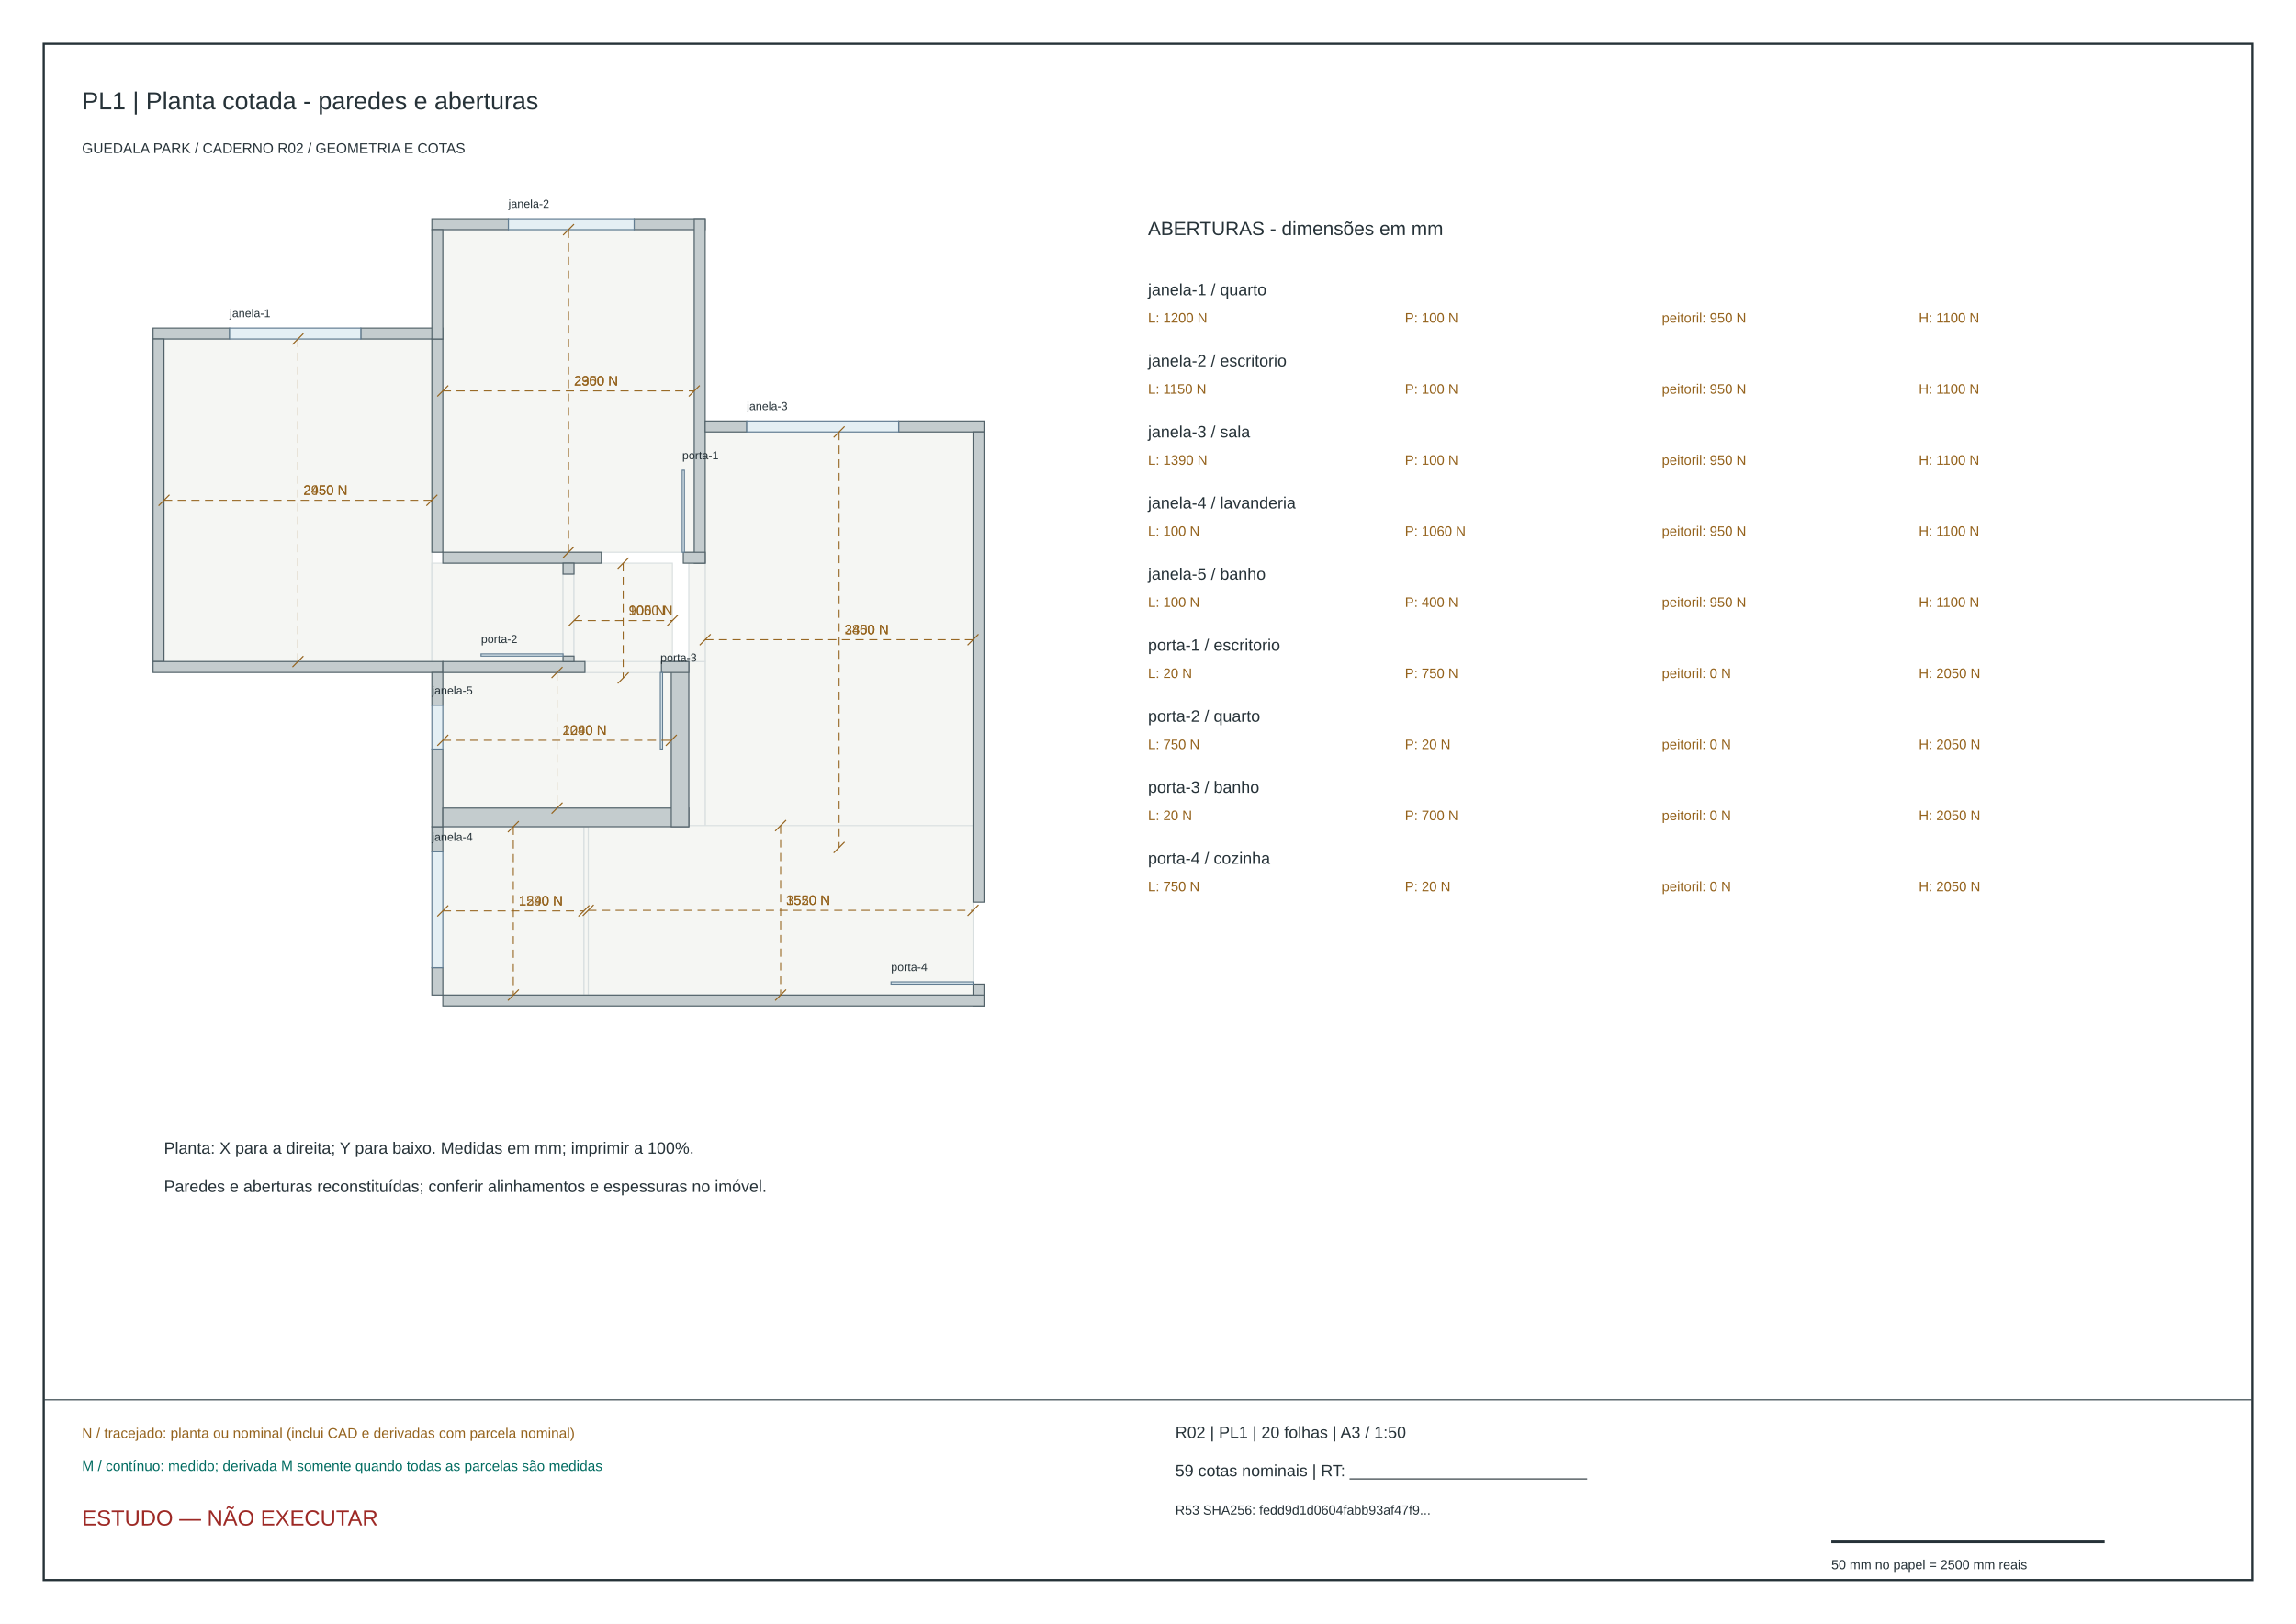
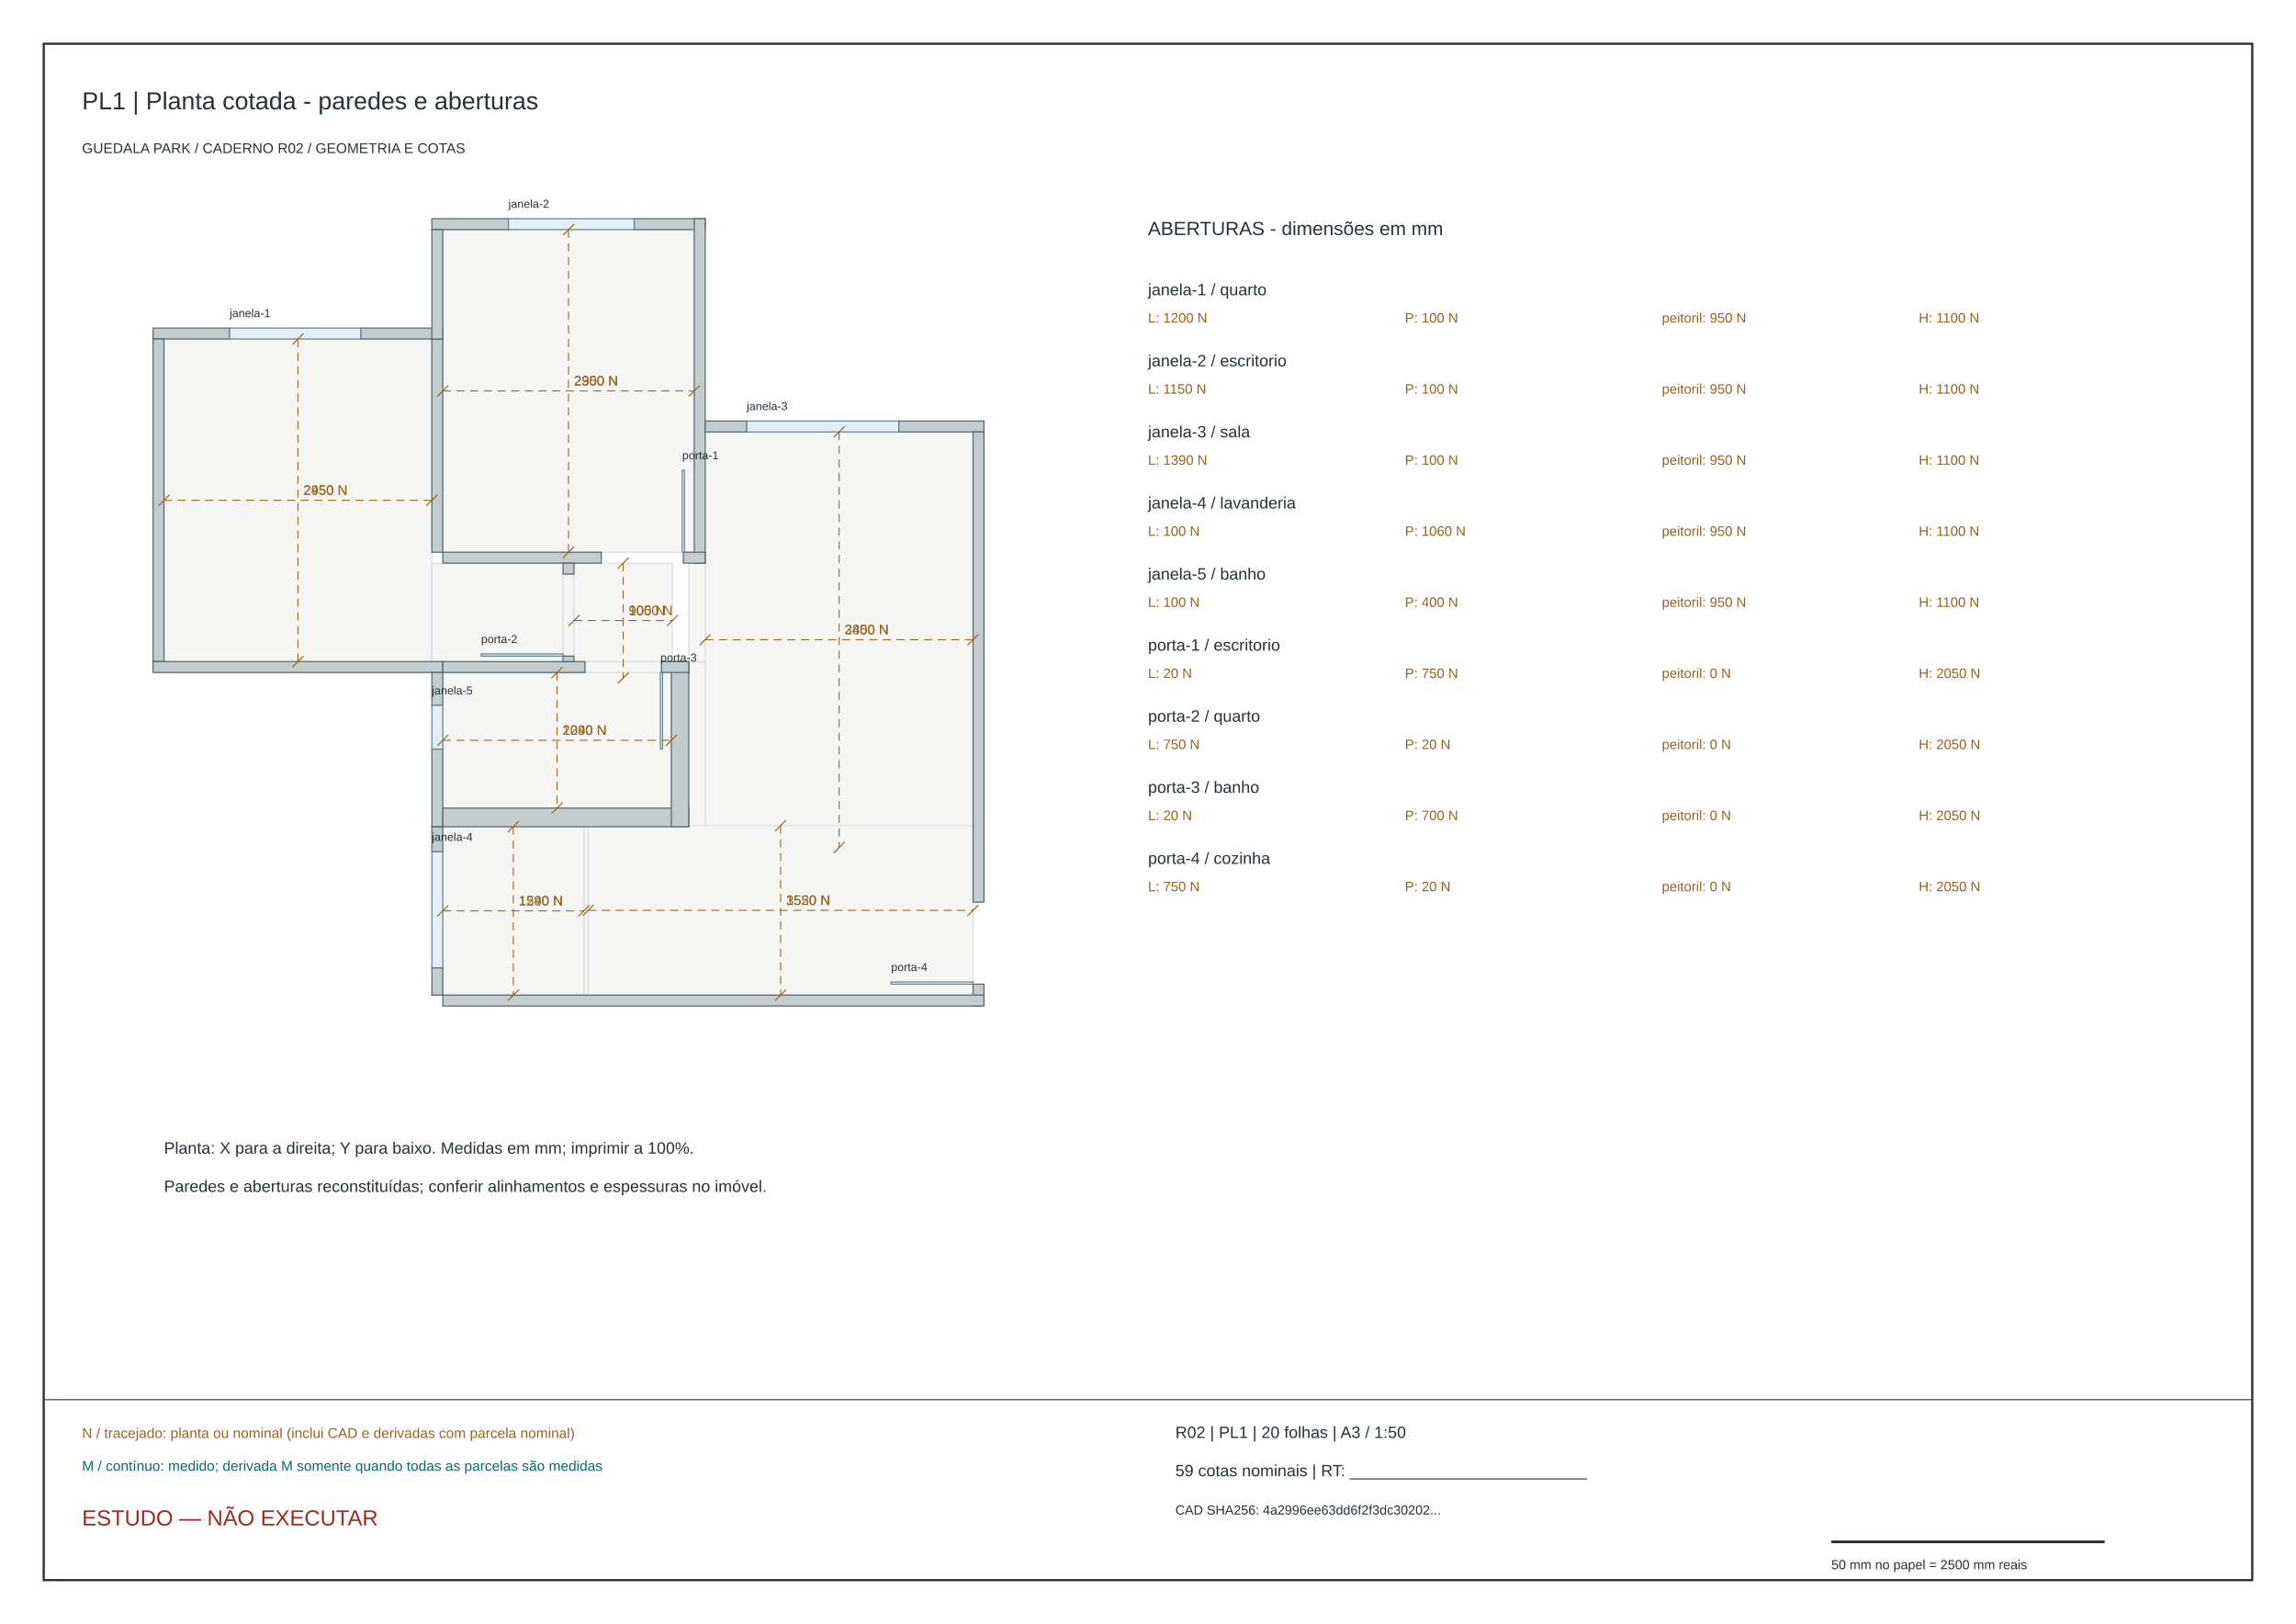
<svg xmlns="http://www.w3.org/2000/svg" width="420mm" height="297mm" viewBox="0 0 420 297">
  <rect width="420" height="297" fill="white" />
  <rect x="30.0" y="62.0" width="49.0" height="59.0" stroke="#d9dfe0" fill="#f5f6f3" stroke-width="0.2" />
  <rect x="79.0" y="103.0" width="24.0" height="18.0" stroke="#d9dfe0" fill="#f5f6f3" stroke-width="0.2" />
  <rect x="103.0" y="105.0" width="2.0" height="15.0" stroke="#d9dfe0" fill="#f5f6f3" stroke-width="0.2" />
  <rect x="81.0" y="42.0" width="46.0" height="59.0" stroke="#d9dfe0" fill="#f5f6f3" stroke-width="0.2" />
  <rect x="129.0" y="79.0" width="49.0" height="76.0" stroke="#d9dfe0" fill="#f5f6f3" stroke-width="0.2" />
  <rect x="126.0" y="121.0" width="3.0" height="30.2" stroke="#d9dfe0" fill="#f5f6f3" stroke-width="0.2" />
  <rect x="126.0" y="103.0" width="3.0" height="18.0" stroke="#d9dfe0" fill="#f5f6f3" stroke-width="0.2" />
  <rect x="105.0" y="103.0" width="18.0" height="21.0" stroke="#d9dfe0" fill="#f5f6f3" stroke-width="0.2" />
  <rect x="107.6" y="151.0" width="70.4" height="31.0" stroke="#d9dfe0" fill="#f5f6f3" stroke-width="0.2" />
  <rect x="106.8" y="151.2" width="0.8" height="30.8" stroke="#d9dfe0" fill="#f5f6f3" stroke-width="0.2" />
  <rect x="81.0" y="151.2" width="25.8" height="30.8" stroke="#d9dfe0" fill="#f5f6f3" stroke-width="0.2" />
  <rect x="81.0" y="123.0" width="41.8" height="24.8" stroke="#d9dfe0" fill="#f5f6f3" stroke-width="0.2" />
  <rect x="107.0" y="121.0" width="14.0" height="2.0" stroke="#d9dfe0" fill="#f5f6f3" stroke-width="0.2" />
  <rect x="28.0" y="60.0" width="14.0" height="2.0" stroke="#526269" fill="#c4ccce" stroke-width="0.2" />
  <rect x="66.0" y="60.0" width="15.0" height="2.0" stroke="#526269" fill="#c4ccce" stroke-width="0.2" />
  <rect x="28.0" y="62.0" width="2.0" height="59.0" stroke="#526269" fill="#c4ccce" stroke-width="0.2" />
  <rect x="28.0" y="121.0" width="53.0" height="2.0" stroke="#526269" fill="#c4ccce" stroke-width="0.2" />
  <rect x="79.0" y="62.0" width="2.0" height="39.0" stroke="#526269" fill="#c4ccce" stroke-width="0.2" />
  <rect x="79.0" y="40.0" width="14.0" height="2.0" stroke="#526269" fill="#c4ccce" stroke-width="0.2" />
  <rect x="116.0" y="40.0" width="13.0" height="2.0" stroke="#526269" fill="#c4ccce" stroke-width="0.2" />
  <rect x="79.0" y="42.0" width="2.0" height="20.0" stroke="#526269" fill="#c4ccce" stroke-width="0.2" />
  <rect x="127.0" y="40.0" width="2.0" height="63.0" stroke="#526269" fill="#c4ccce" stroke-width="0.2" />
  <rect x="81.0" y="101.0" width="29.0" height="2.0" stroke="#526269" fill="#c4ccce" stroke-width="0.2" />
  <rect x="125.0" y="101.0" width="4.0" height="2.0" stroke="#526269" fill="#c4ccce" stroke-width="0.2" />
  <rect x="129.0" y="77.0" width="7.6" height="2.0" stroke="#526269" fill="#c4ccce" stroke-width="0.2" />
  <rect x="164.4" y="77.0" width="15.6" height="2.0" stroke="#526269" fill="#c4ccce" stroke-width="0.2" />
  <rect x="178.0" y="79.0" width="2.0" height="86.0" stroke="#526269" fill="#c4ccce" stroke-width="0.2" />
  <rect x="178.0" y="180.0" width="2.0" height="4.0" stroke="#526269" fill="#c4ccce" stroke-width="0.2" />
  <rect x="81.0" y="182.0" width="99.0" height="2.0" stroke="#526269" fill="#c4ccce" stroke-width="0.2" />
  <rect x="79.0" y="151.2" width="2.0" height="4.6" stroke="#526269" fill="#c4ccce" stroke-width="0.2" />
  <rect x="79.0" y="177.0" width="2.0" height="5.0" stroke="#526269" fill="#c4ccce" stroke-width="0.2" />
  <rect x="79.0" y="123.0" width="2.0" height="6.0" stroke="#526269" fill="#c4ccce" stroke-width="0.2" />
  <rect x="79.0" y="137.0" width="2.0" height="14.2" stroke="#526269" fill="#c4ccce" stroke-width="0.2" />
  <rect x="81.0" y="147.8" width="45.0" height="3.4" stroke="#526269" fill="#c4ccce" stroke-width="0.2" />
  <rect x="122.8" y="121.0" width="3.2" height="30.2" stroke="#526269" fill="#c4ccce" stroke-width="0.2" />
  <rect x="81.0" y="121.0" width="26.0" height="2.0" stroke="#526269" fill="#c4ccce" stroke-width="0.2" />
  <rect x="121.0" y="121.0" width="5.0" height="2.0" stroke="#526269" fill="#c4ccce" stroke-width="0.2" />
  <rect x="103.0" y="103.0" width="2.0" height="2.0" stroke="#526269" fill="#c4ccce" stroke-width="0.2" />
  <rect x="103.0" y="120.0" width="2.0" height="1.0" stroke="#526269" fill="#c4ccce" stroke-width="0.2" />
  <rect x="42.0" y="60.0" width="24.0" height="2.0" stroke="#627d92" fill="#e4eff4" stroke-width="0.2" />
  <text x="42.0" y="58.0" font-family="Arial, sans-serif" font-size="2.1" fill="#263238">janela-1</text>
  <rect x="93.0" y="40.0" width="23.0" height="2.0" stroke="#627d92" fill="#e4eff4" stroke-width="0.2" />
  <text x="93.0" y="38.0" font-family="Arial, sans-serif" font-size="2.1" fill="#263238">janela-2</text>
  <rect x="136.6" y="77.0" width="27.8" height="2.0" stroke="#627d92" fill="#e4eff4" stroke-width="0.2" />
  <text x="136.6" y="75.0" font-family="Arial, sans-serif" font-size="2.1" fill="#263238">janela-3</text>
  <rect x="79.0" y="155.8" width="2.0" height="21.2" stroke="#627d92" fill="#e4eff4" stroke-width="0.2" />
  <text x="79.0" y="153.8" font-family="Arial, sans-serif" font-size="2.1" fill="#263238">janela-4</text>
  <rect x="79.0" y="129.0" width="2.0" height="8.0" stroke="#627d92" fill="#e4eff4" stroke-width="0.2" />
  <text x="79.0" y="127.0" font-family="Arial, sans-serif" font-size="2.1" fill="#263238">janela-5</text>
  <rect x="124.8" y="86.0" width="0.4" height="15.0" stroke="#627d92" fill="#e4eff4" stroke-width="0.2" />
  <text x="124.8" y="84.0" font-family="Arial, sans-serif" font-size="2.1" fill="#263238">porta-1</text>
  <rect x="88.0" y="119.6" width="15.0" height="0.4" stroke="#627d92" fill="#e4eff4" stroke-width="0.2" />
  <text x="88.0" y="117.6" font-family="Arial, sans-serif" font-size="2.1" fill="#263238">porta-2</text>
  <rect x="120.8" y="123.0" width="0.4" height="14.0" stroke="#627d92" fill="#e4eff4" stroke-width="0.2" />
  <text x="120.8" y="121.0" font-family="Arial, sans-serif" font-size="2.1" fill="#263238">porta-3</text>
  <rect x="163.0" y="179.6" width="15.0" height="0.4" stroke="#627d92" fill="#e4eff4" stroke-width="0.2" />
  <text x="163.0" y="177.6" font-family="Arial, sans-serif" font-size="2.1" fill="#263238">porta-4</text>
  <line x1="30.0" y1="91.5" x2="79.0" y2="91.5" stroke="#94621c" stroke-width="0.18" stroke-dasharray="1.5 1" />
  <line x1="29.0" y1="92.5" x2="31.0" y2="90.5" stroke="#94621c" stroke-width="0.2" />
  <line x1="78.0" y1="92.5" x2="80.0" y2="90.5" stroke="#94621c" stroke-width="0.2" />
  <text x="55.5" y="90.5" font-family="Arial, sans-serif" font-size="2.5" fill="#94621c">2450 N</text>
  <line x1="54.5" y1="62.0" x2="54.5" y2="121.0" stroke="#94621c" stroke-width="0.18" stroke-dasharray="1.5 1" />
  <line x1="53.5" y1="63.0" x2="55.5" y2="61.0" stroke="#94621c" stroke-width="0.2" />
  <line x1="53.5" y1="122.0" x2="55.5" y2="120.0" stroke="#94621c" stroke-width="0.2" />
  <text x="55.5" y="90.5" font-family="Arial, sans-serif" font-size="2.5" fill="#94621c">2950 N</text>
  <line x1="81.0" y1="71.5" x2="127.0" y2="71.5" stroke="#94621c" stroke-width="0.18" stroke-dasharray="1.5 1" />
  <line x1="80.0" y1="72.5" x2="82.0" y2="70.5" stroke="#94621c" stroke-width="0.2" />
  <line x1="126.0" y1="72.5" x2="128.0" y2="70.5" stroke="#94621c" stroke-width="0.2" />
  <text x="105.0" y="70.5" font-family="Arial, sans-serif" font-size="2.5" fill="#94621c">2300 N</text>
  <line x1="104.0" y1="42.0" x2="104.0" y2="101.0" stroke="#94621c" stroke-width="0.18" stroke-dasharray="1.5 1" />
  <line x1="103.0" y1="43.0" x2="105.0" y2="41.0" stroke="#94621c" stroke-width="0.2" />
  <line x1="103.0" y1="102.0" x2="105.0" y2="100.0" stroke="#94621c" stroke-width="0.2" />
  <text x="105.0" y="70.5" font-family="Arial, sans-serif" font-size="2.5" fill="#94621c">2950 N</text>
  <line x1="129.0" y1="117.0" x2="178.0" y2="117.0" stroke="#94621c" stroke-width="0.18" stroke-dasharray="1.5 1" />
  <line x1="128.0" y1="118.0" x2="130.0" y2="116.0" stroke="#94621c" stroke-width="0.2" />
  <line x1="177.0" y1="118.0" x2="179.0" y2="116.0" stroke="#94621c" stroke-width="0.2" />
  <text x="154.5" y="116.0" font-family="Arial, sans-serif" font-size="2.5" fill="#94621c">2450 N</text>
  <line x1="153.5" y1="79.0" x2="153.5" y2="155.0" stroke="#94621c" stroke-width="0.18" stroke-dasharray="1.5 1" />
  <line x1="152.5" y1="80.0" x2="154.5" y2="78.0" stroke="#94621c" stroke-width="0.2" />
  <line x1="152.5" y1="156.0" x2="154.5" y2="154.0" stroke="#94621c" stroke-width="0.2" />
  <text x="154.5" y="116.0" font-family="Arial, sans-serif" font-size="2.5" fill="#94621c">3800 N</text>
  <line x1="105.0" y1="113.5" x2="123.0" y2="113.5" stroke="#94621c" stroke-width="0.18" stroke-dasharray="1.5 1" />
  <line x1="104.0" y1="114.5" x2="106.0" y2="112.5" stroke="#94621c" stroke-width="0.2" />
  <line x1="122.0" y1="114.5" x2="124.0" y2="112.5" stroke="#94621c" stroke-width="0.2" />
  <text x="115.0" y="112.5" font-family="Arial, sans-serif" font-size="2.5" fill="#94621c">900 N</text>
  <line x1="114.0" y1="103.0" x2="114.0" y2="124.0" stroke="#94621c" stroke-width="0.18" stroke-dasharray="1.5 1" />
  <line x1="113.0" y1="104.0" x2="115.0" y2="102.0" stroke="#94621c" stroke-width="0.2" />
  <line x1="113.0" y1="125.0" x2="115.0" y2="123.0" stroke="#94621c" stroke-width="0.2" />
  <text x="115.0" y="112.5" font-family="Arial, sans-serif" font-size="2.5" fill="#94621c">1050 N</text>
  <line x1="107.6" y1="166.5" x2="178.0" y2="166.5" stroke="#94621c" stroke-width="0.18" stroke-dasharray="1.5 1" />
  <line x1="106.6" y1="167.5" x2="108.6" y2="165.5" stroke="#94621c" stroke-width="0.2" />
  <line x1="177.0" y1="167.5" x2="179.0" y2="165.5" stroke="#94621c" stroke-width="0.2" />
  <text x="143.8" y="165.5" font-family="Arial, sans-serif" font-size="2.5" fill="#94621c">3520 N</text>
  <line x1="142.8" y1="151.0" x2="142.8" y2="182.0" stroke="#94621c" stroke-width="0.18" stroke-dasharray="1.5 1" />
  <line x1="141.8" y1="152.0" x2="143.8" y2="150.0" stroke="#94621c" stroke-width="0.2" />
  <line x1="141.8" y1="183.0" x2="143.8" y2="181.0" stroke="#94621c" stroke-width="0.2" />
  <text x="143.8" y="165.5" font-family="Arial, sans-serif" font-size="2.5" fill="#94621c">1550 N</text>
  <line x1="81.0" y1="166.6" x2="106.8" y2="166.6" stroke="#94621c" stroke-width="0.18" stroke-dasharray="1.5 1" />
  <line x1="80.0" y1="167.6" x2="82.0" y2="165.6" stroke="#94621c" stroke-width="0.2" />
  <line x1="105.8" y1="167.6" x2="107.8" y2="165.6" stroke="#94621c" stroke-width="0.2" />
  <text x="94.9" y="165.6" font-family="Arial, sans-serif" font-size="2.5" fill="#94621c">1290 N</text>
  <line x1="93.9" y1="151.2" x2="93.9" y2="182.0" stroke="#94621c" stroke-width="0.18" stroke-dasharray="1.5 1" />
  <line x1="92.9" y1="152.2" x2="94.9" y2="150.2" stroke="#94621c" stroke-width="0.2" />
  <line x1="92.9" y1="183.0" x2="94.9" y2="181.0" stroke="#94621c" stroke-width="0.2" />
  <text x="94.9" y="165.6" font-family="Arial, sans-serif" font-size="2.5" fill="#94621c">1540 N</text>
  <line x1="81.0" y1="135.4" x2="122.8" y2="135.4" stroke="#94621c" stroke-width="0.18" stroke-dasharray="1.5 1" />
  <line x1="80.0" y1="136.4" x2="82.0" y2="134.4" stroke="#94621c" stroke-width="0.2" />
  <line x1="121.8" y1="136.4" x2="123.8" y2="134.4" stroke="#94621c" stroke-width="0.2" />
  <text x="102.9" y="134.4" font-family="Arial, sans-serif" font-size="2.5" fill="#94621c">2090 N</text>
  <line x1="101.9" y1="123.0" x2="101.9" y2="147.8" stroke="#94621c" stroke-width="0.18" stroke-dasharray="1.5 1" />
  <line x1="100.9" y1="124.0" x2="102.9" y2="122.0" stroke="#94621c" stroke-width="0.2" />
  <line x1="100.9" y1="148.8" x2="102.9" y2="146.8" stroke="#94621c" stroke-width="0.2" />
  <text x="102.9" y="134.4" font-family="Arial, sans-serif" font-size="2.5" fill="#94621c">1240 N</text>
  <text x="210" y="43" font-family="Arial, sans-serif" font-size="3.5" fill="#263238">ABERTURAS - dimensões em mm</text>
  <text x="210" y="54" font-family="Arial, sans-serif" font-size="3" fill="#263238">janela-1 / quarto</text>
  <text x="210" y="59" font-family="Arial, sans-serif" font-size="2.5" fill="#94621c">L: 1200 N</text>
  <text x="257" y="59" font-family="Arial, sans-serif" font-size="2.5" fill="#94621c">P: 100 N</text>
  <text x="304" y="59" font-family="Arial, sans-serif" font-size="2.5" fill="#94621c">peitoril: 950 N</text>
  <text x="351" y="59" font-family="Arial, sans-serif" font-size="2.5" fill="#94621c">H: 1100 N</text>
  <text x="210" y="67" font-family="Arial, sans-serif" font-size="3" fill="#263238">janela-2 / escritorio</text>
  <text x="210" y="72" font-family="Arial, sans-serif" font-size="2.5" fill="#94621c">L: 1150 N</text>
  <text x="257" y="72" font-family="Arial, sans-serif" font-size="2.5" fill="#94621c">P: 100 N</text>
  <text x="304" y="72" font-family="Arial, sans-serif" font-size="2.5" fill="#94621c">peitoril: 950 N</text>
  <text x="351" y="72" font-family="Arial, sans-serif" font-size="2.5" fill="#94621c">H: 1100 N</text>
  <text x="210" y="80" font-family="Arial, sans-serif" font-size="3" fill="#263238">janela-3 / sala</text>
  <text x="210" y="85" font-family="Arial, sans-serif" font-size="2.5" fill="#94621c">L: 1390 N</text>
  <text x="257" y="85" font-family="Arial, sans-serif" font-size="2.5" fill="#94621c">P: 100 N</text>
  <text x="304" y="85" font-family="Arial, sans-serif" font-size="2.5" fill="#94621c">peitoril: 950 N</text>
  <text x="351" y="85" font-family="Arial, sans-serif" font-size="2.5" fill="#94621c">H: 1100 N</text>
  <text x="210" y="93" font-family="Arial, sans-serif" font-size="3" fill="#263238">janela-4 / lavanderia</text>
  <text x="210" y="98" font-family="Arial, sans-serif" font-size="2.5" fill="#94621c">L: 100 N</text>
  <text x="257" y="98" font-family="Arial, sans-serif" font-size="2.5" fill="#94621c">P: 1060 N</text>
  <text x="304" y="98" font-family="Arial, sans-serif" font-size="2.5" fill="#94621c">peitoril: 950 N</text>
  <text x="351" y="98" font-family="Arial, sans-serif" font-size="2.5" fill="#94621c">H: 1100 N</text>
  <text x="210" y="106" font-family="Arial, sans-serif" font-size="3" fill="#263238">janela-5 / banho</text>
  <text x="210" y="111" font-family="Arial, sans-serif" font-size="2.5" fill="#94621c">L: 100 N</text>
  <text x="257" y="111" font-family="Arial, sans-serif" font-size="2.5" fill="#94621c">P: 400 N</text>
  <text x="304" y="111" font-family="Arial, sans-serif" font-size="2.5" fill="#94621c">peitoril: 950 N</text>
  <text x="351" y="111" font-family="Arial, sans-serif" font-size="2.5" fill="#94621c">H: 1100 N</text>
  <text x="210" y="119" font-family="Arial, sans-serif" font-size="3" fill="#263238">porta-1 / escritorio</text>
  <text x="210" y="124" font-family="Arial, sans-serif" font-size="2.5" fill="#94621c">L: 20 N</text>
  <text x="257" y="124" font-family="Arial, sans-serif" font-size="2.5" fill="#94621c">P: 750 N</text>
  <text x="304" y="124" font-family="Arial, sans-serif" font-size="2.5" fill="#94621c">peitoril: 0 N</text>
  <text x="351" y="124" font-family="Arial, sans-serif" font-size="2.5" fill="#94621c">H: 2050 N</text>
  <text x="210" y="132" font-family="Arial, sans-serif" font-size="3" fill="#263238">porta-2 / quarto</text>
  <text x="210" y="137" font-family="Arial, sans-serif" font-size="2.5" fill="#94621c">L: 750 N</text>
  <text x="257" y="137" font-family="Arial, sans-serif" font-size="2.5" fill="#94621c">P: 20 N</text>
  <text x="304" y="137" font-family="Arial, sans-serif" font-size="2.5" fill="#94621c">peitoril: 0 N</text>
  <text x="351" y="137" font-family="Arial, sans-serif" font-size="2.5" fill="#94621c">H: 2050 N</text>
  <text x="210" y="145" font-family="Arial, sans-serif" font-size="3" fill="#263238">porta-3 / banho</text>
  <text x="210" y="150" font-family="Arial, sans-serif" font-size="2.5" fill="#94621c">L: 20 N</text>
  <text x="257" y="150" font-family="Arial, sans-serif" font-size="2.5" fill="#94621c">P: 700 N</text>
  <text x="304" y="150" font-family="Arial, sans-serif" font-size="2.5" fill="#94621c">peitoril: 0 N</text>
  <text x="351" y="150" font-family="Arial, sans-serif" font-size="2.5" fill="#94621c">H: 2050 N</text>
  <text x="210" y="158" font-family="Arial, sans-serif" font-size="3" fill="#263238">porta-4 / cozinha</text>
  <text x="210" y="163" font-family="Arial, sans-serif" font-size="2.5" fill="#94621c">L: 750 N</text>
  <text x="257" y="163" font-family="Arial, sans-serif" font-size="2.5" fill="#94621c">P: 20 N</text>
  <text x="304" y="163" font-family="Arial, sans-serif" font-size="2.5" fill="#94621c">peitoril: 0 N</text>
  <text x="351" y="163" font-family="Arial, sans-serif" font-size="2.5" fill="#94621c">H: 2050 N</text>
  <text x="30" y="211" font-family="Arial, sans-serif" font-size="3" fill="#263238">Planta: X para a direita; Y para baixo. Medidas em mm; imprimir a 100%.</text>
  <text x="30" y="218" font-family="Arial, sans-serif" font-size="3" fill="#263238">Paredes e aberturas reconstituídas; conferir alinhamentos e espessuras no imóvel.</text>
  <rect x="8" y="8" width="404" height="281" stroke="#263238" fill="none" stroke-width="0.4" />
  <text x="15" y="20" font-family="Arial, sans-serif" font-size="4.5" fill="#263238">PL1 | Planta cotada - paredes e aberturas</text>
  <text x="15" y="28" font-family="Arial, sans-serif" font-size="2.6" fill="#263238">GUEDALA PARK  /  CADERNO R02  /  GEOMETRIA E COTAS</text>
  <line x1="8" y1="256" x2="412" y2="256" stroke="#34434a" stroke-width="0.2" />
  <text x="15" y="263" font-family="Arial, sans-serif" font-size="2.6" fill="#94621c">N / tracejado: planta ou nominal (inclui CAD e derivadas com parcela nominal)</text>
  <text x="15" y="269" font-family="Arial, sans-serif" font-size="2.6" fill="#006b60">M / contínuo: medido; derivada M somente quando todas as parcelas são medidas</text>
  <text x="15" y="279" font-family="Arial, sans-serif" font-size="4" fill="#9d2925">ESTUDO — NÃO EXECUTAR</text>
  <text x="215" y="263" font-family="Arial, sans-serif" font-size="3" fill="#263238">R02 | PL1 | 20 folhas | A3 / 1:50</text>
  <text x="215" y="270" font-family="Arial, sans-serif" font-size="3" fill="#263238">59 cotas nominais | RT: __________________________</text>
-   <text x="215" y="277" font-family="Arial, sans-serif" font-size="2.4" fill="#263238">R53 SHA256: fedd9d1d0604fabb93af47f9...</text>
+   <text x="215" y="277" font-family="Arial, sans-serif" font-size="2.4" fill="#263238">CAD SHA256: 4a2996ee63dd6f2f3dc30202...</text>
  <line x1="335" y1="282" x2="385" y2="282" stroke="#263238" stroke-width="0.5" />
  <text x="335" y="287" font-family="Arial, sans-serif" font-size="2.4" fill="#263238">50 mm no papel = 2500 mm reais</text>
</svg>
